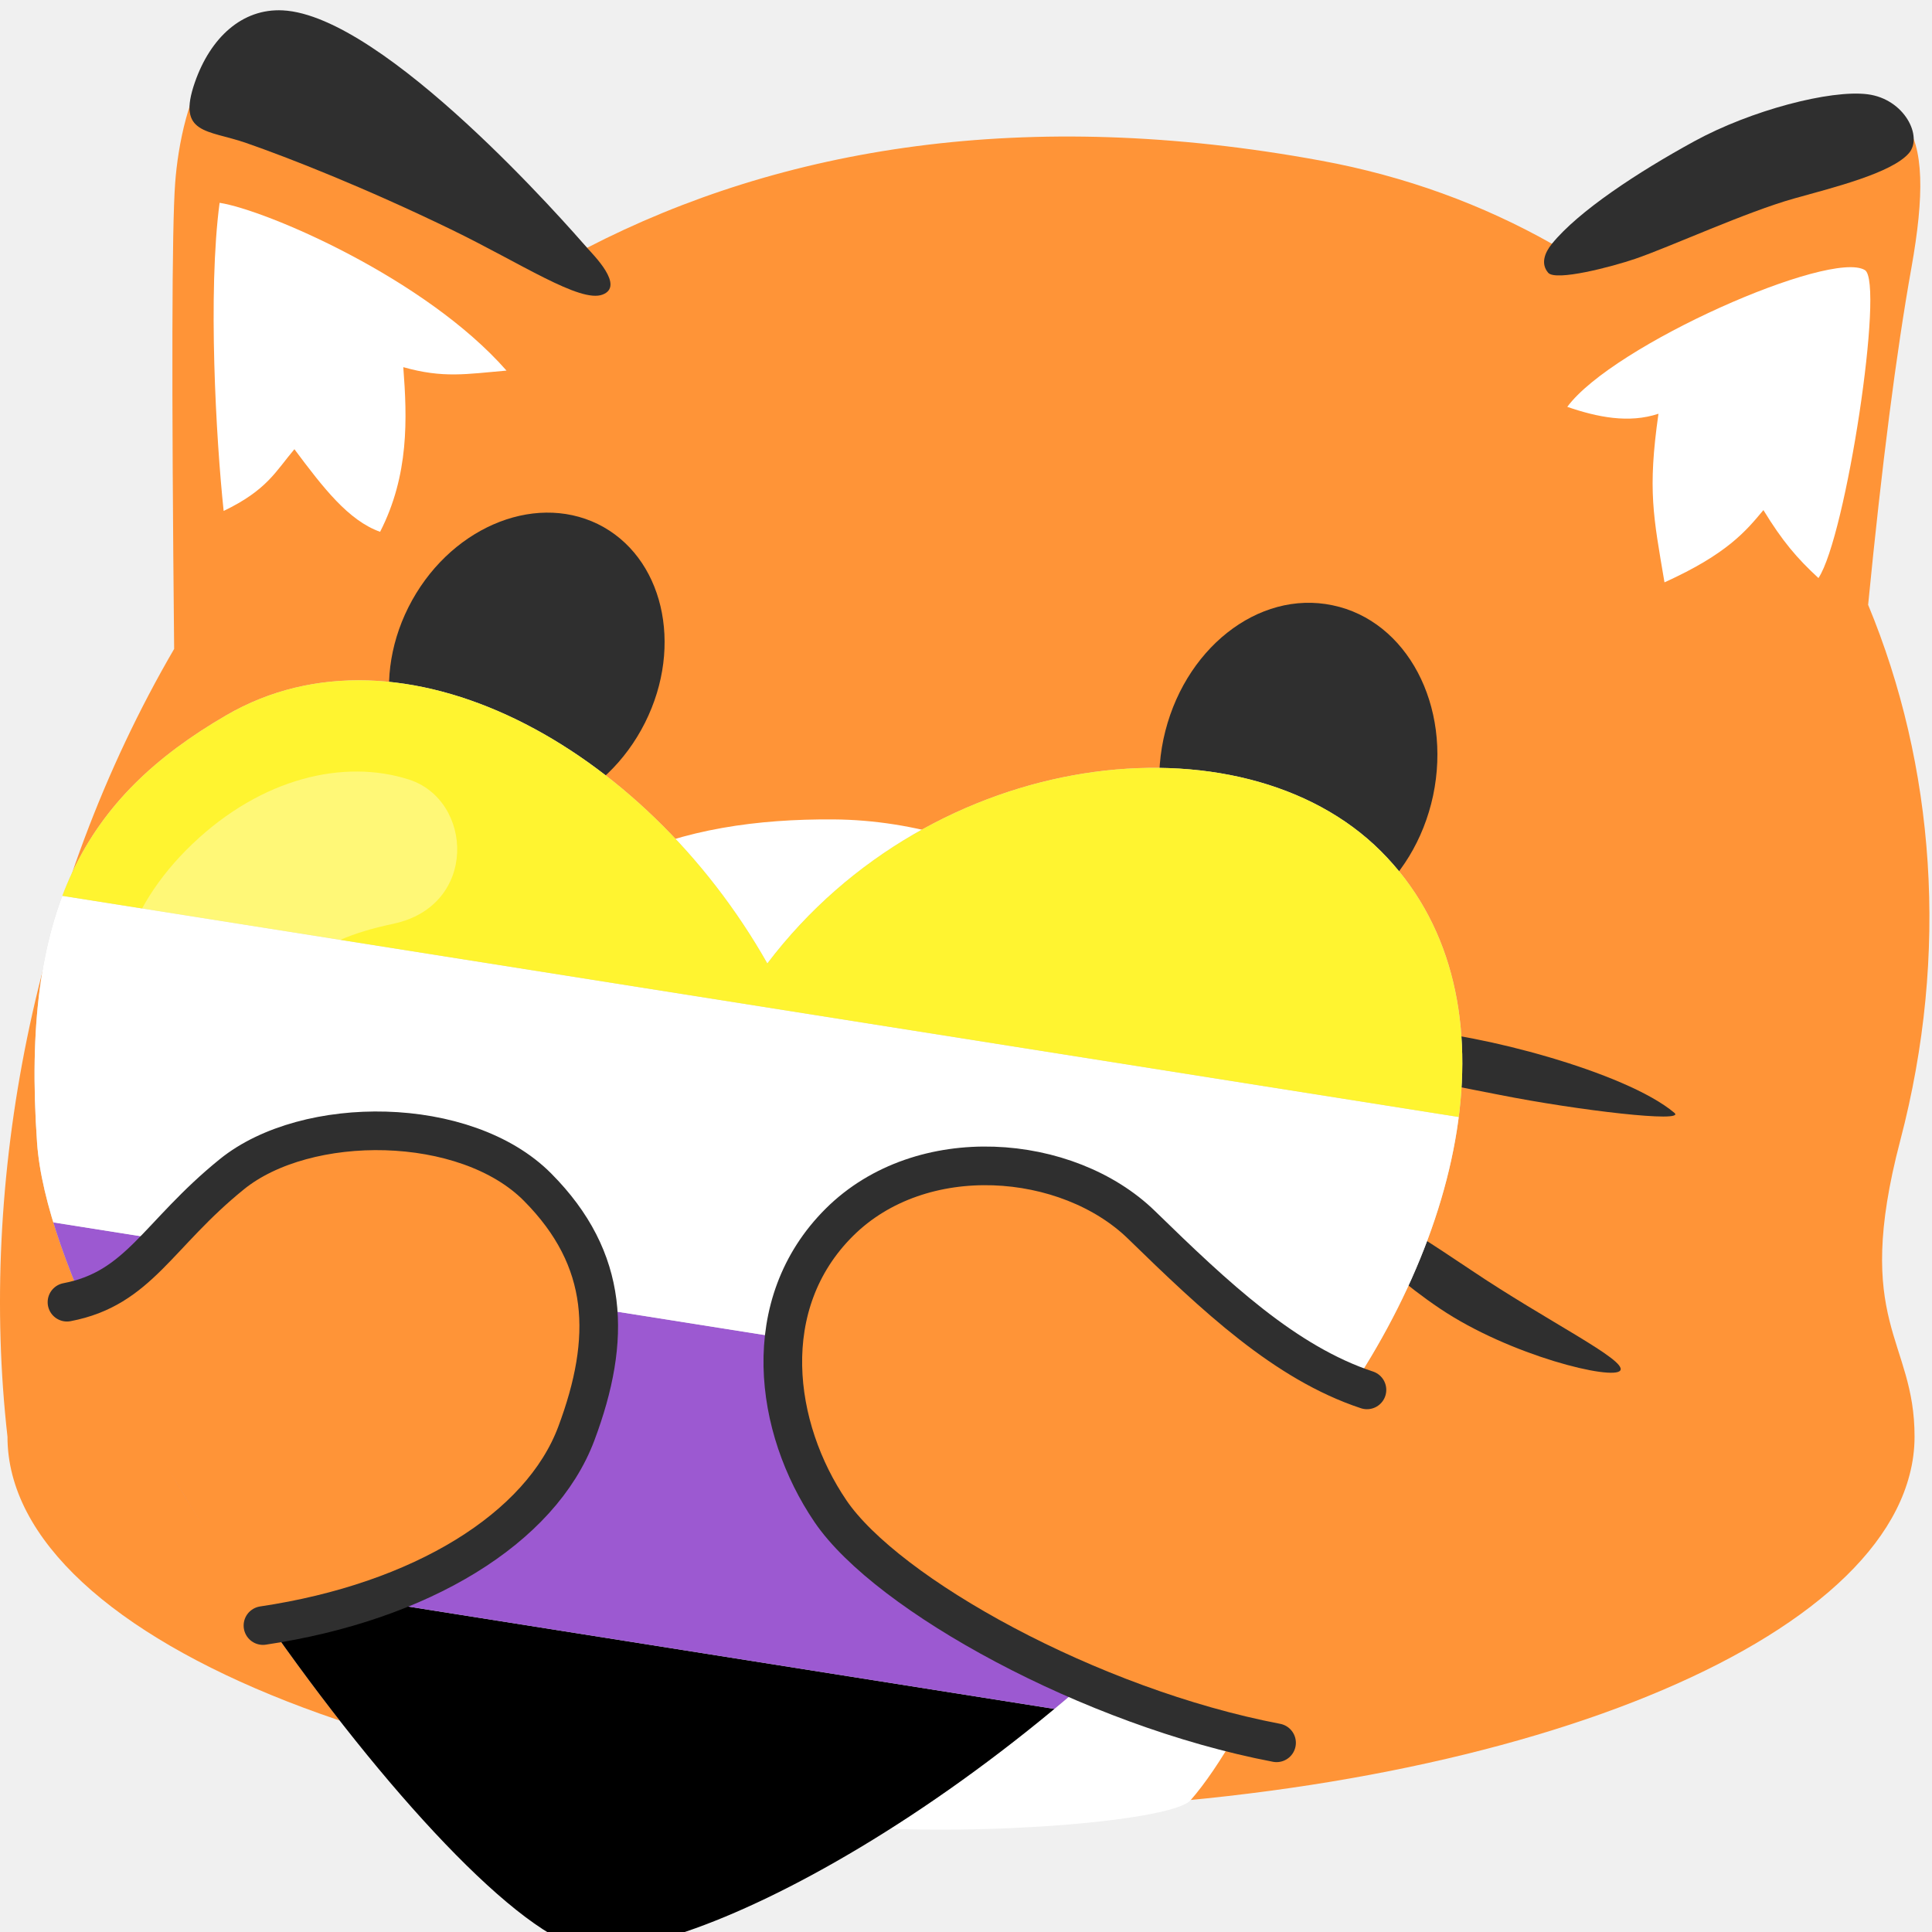
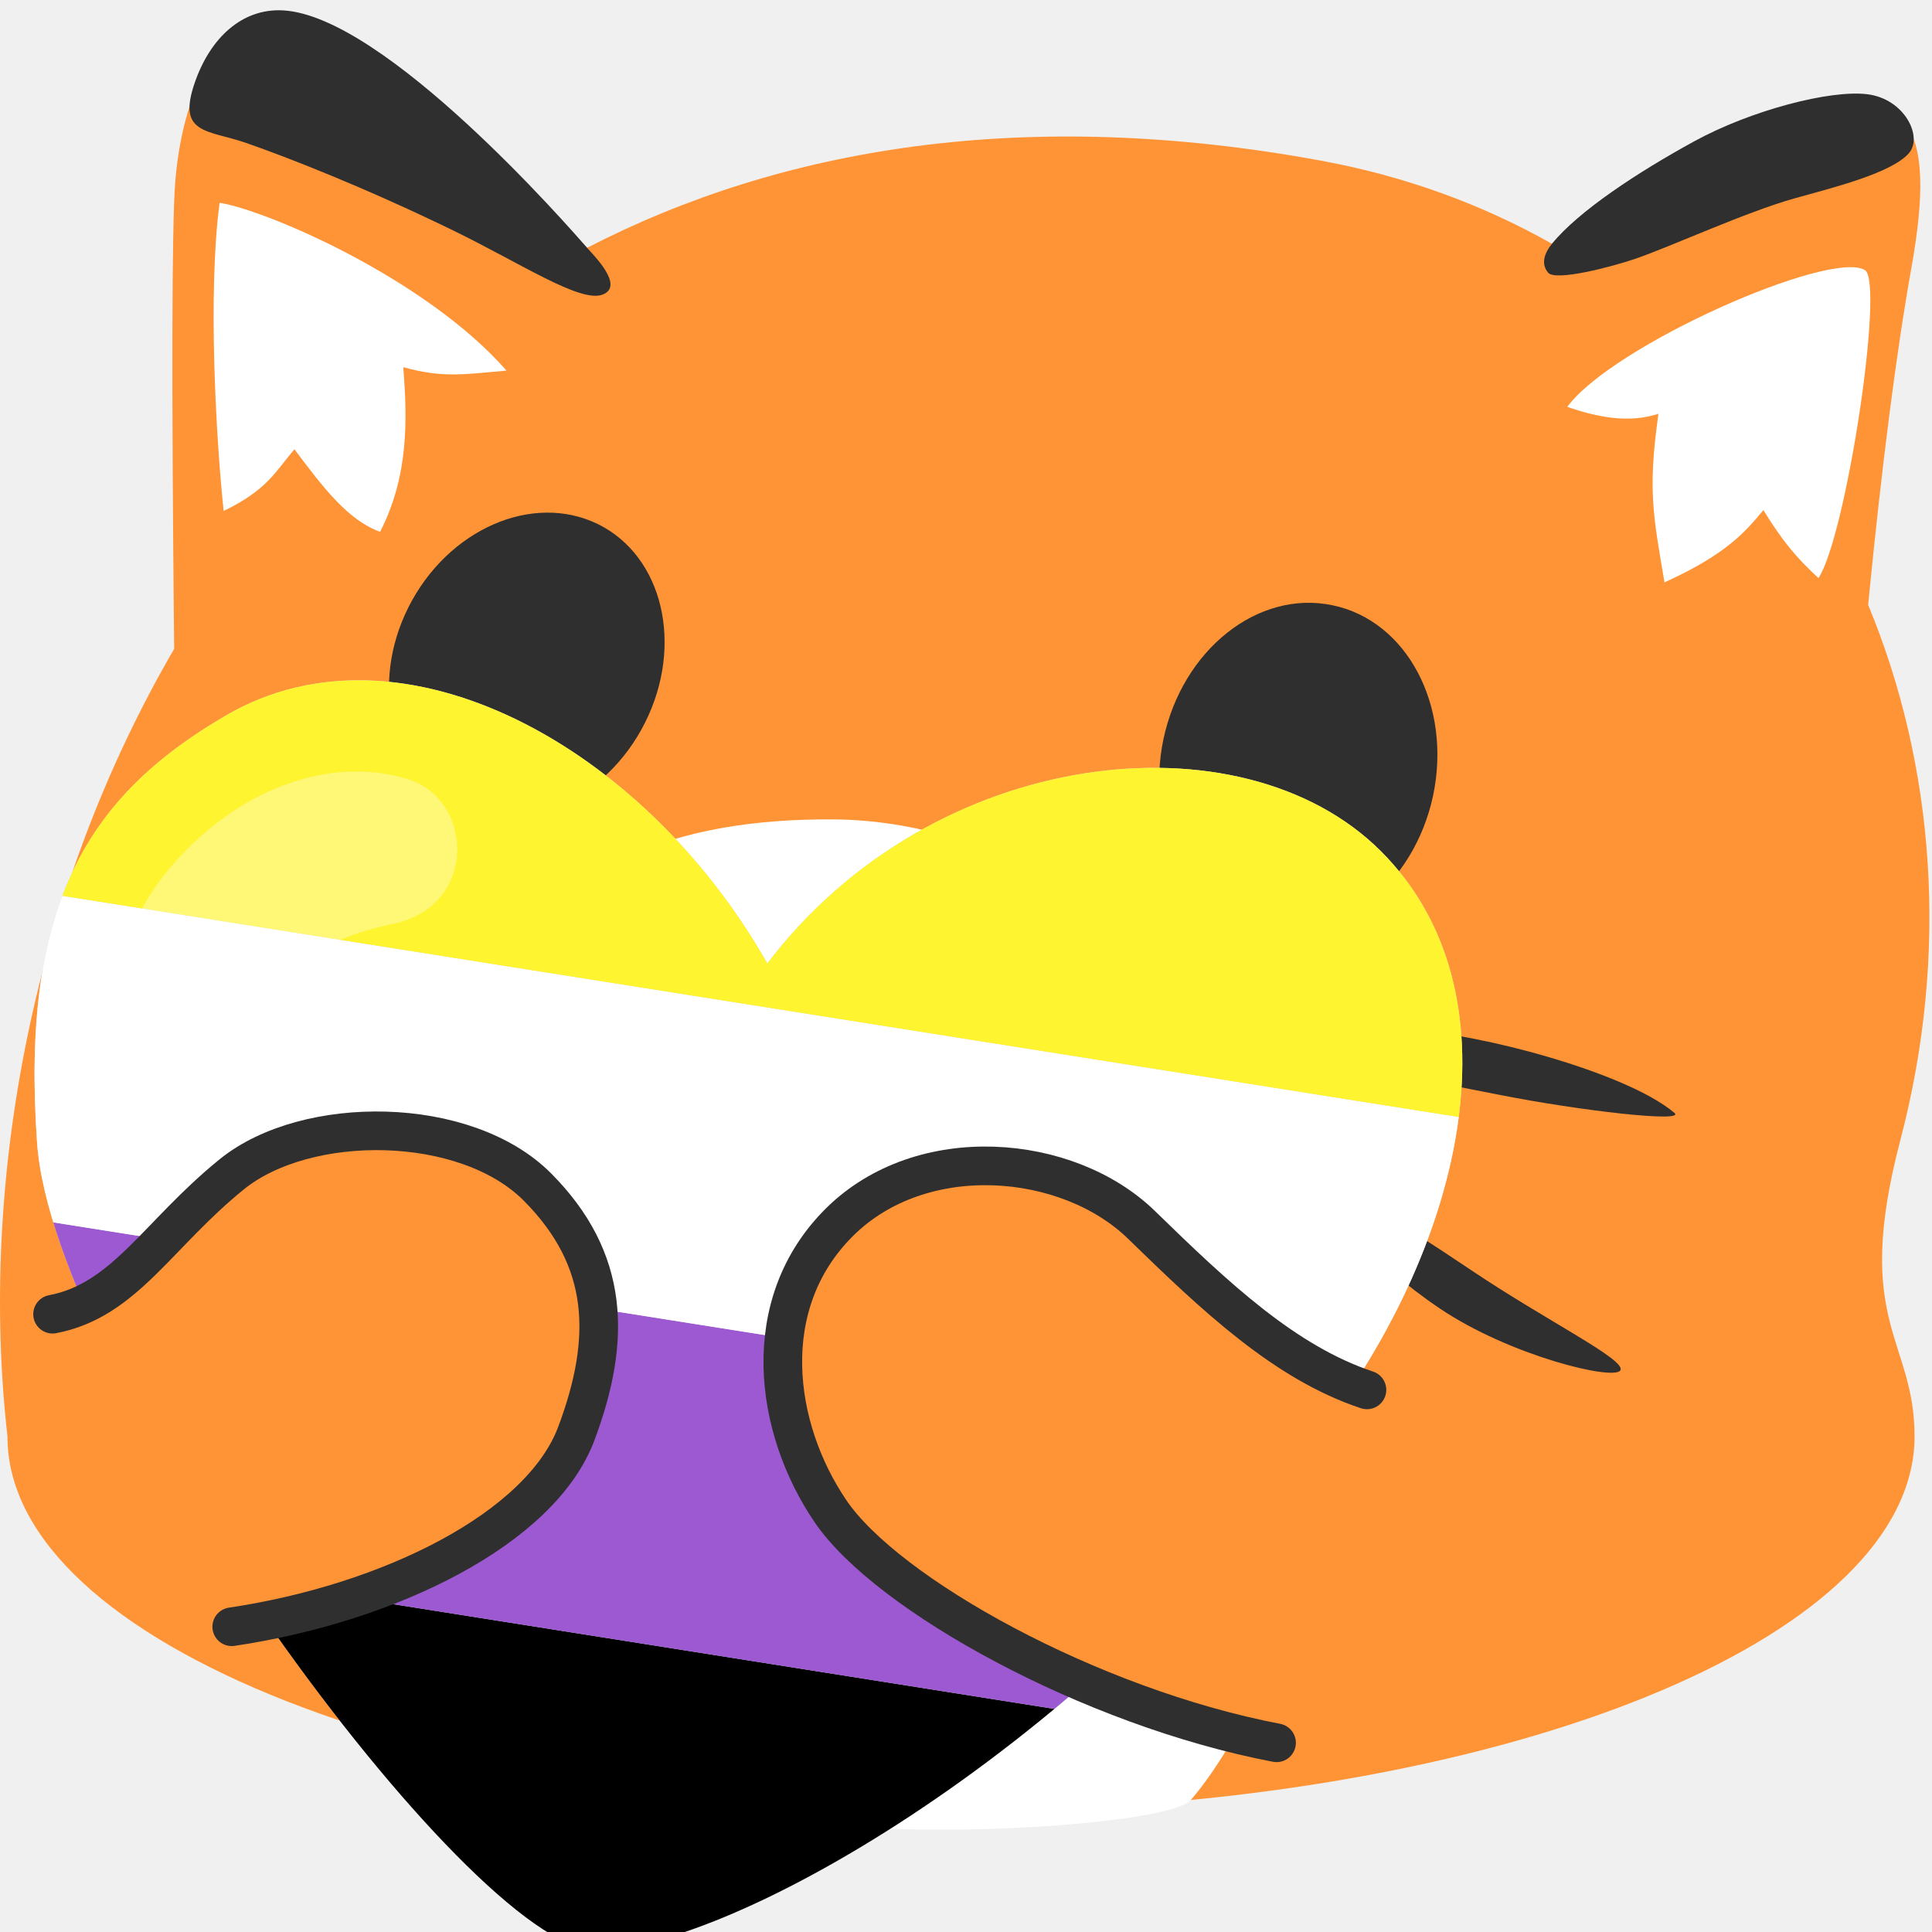
<svg xmlns="http://www.w3.org/2000/svg" width="128px" height="128px" viewBox="0 0 750 750" style="shape-rendering: geometricPrecision">
  <g id="foxcat-nonbinary-heart">
    <g id="foxcatblob" transform="translate(0,8.508816)" fill="none">
      <g id="Body">
        <path id="body" fill="#ff9437" d="M227.907,87.691 C303.535,48.64 398.331,32.785 512.805,53.856 C545.561,59.865 575.596,70.937 602.463,86.121 C630.355,64.247 659.534,48.037 690,37.491 C742,19.491 752,39.491 742,95.491 C736.144,128.284 730.546,171.877 725.204,226.273 C751.04,288.613 756.818,361.338 737.696,434.165 C718.989,505.308 743.284,511.074 743.226,549.205 C743.226,554.207 742.578,559.15 741.284,564.034 C722.342,637.236 564.748,694.491 373.093,694.491 C168.614,694.491 2.902,629.41 2.902,549.205 C-8.3,450.296 12.857,337.343 67.602,243.405 C66.574,140.127 66.707,79.822 68,62.491 C70.162,33.524 84,-23.509 137,10.491 C169.904,31.599 200.206,57.333 227.907,87.691 Z" />
        <path id="stomach-floof" fill="white" d="m 130.764,508.453 c 14.299,6.367 21.31,11.98 32.57,26.136 -13.297,-33.305 -14.393,-89.969 13.681,-144.854 32.913,-64.345 87.574,-80.551 146.506,-80.15 62.914,0.428 128.613,39.441 152.426,104.493 24.409,66.679 20.551,124.35 -0.489,142.28 21.226,-5.446 25.183,-7.569 38.938,-8.014 2.894,46.543 -29.825,116.329 -52.21,141.991 -6.785,7.779 -78.321,14.257 -134.308,10.153 -55.987,-4.103 -156.123,-20.307 -161.521,-30.73 -27.187,-52.497 -31.142,-104.123 -35.594,-161.305 z" />
        <path id="ear-floof-right" fill="white" d="m 86.821,189.842 c -2.952,-27.83 -6.196,-84.866 -1.572,-119.62 17.738,2.73 79.763,29.115 111.38,65.136 -15.75,1.353 -24.507,3.039 -40.071,-1.336 1.527,19.895 2.275,41.883 -9.003,63.919 -12.299,-4.394 -22.025,-17.019 -33.268,-32.068 -7.346,8.682 -10.584,15.833 -27.467,23.969 z" />
        <path id="ear-floof-left" fill="white" d="m 608.417,149.437 c 17.698,-24.043 102.243,-61.188 115.539,-53.095 7.68,4.675 -7.346,103.518 -18.032,119.546 -8.348,-7.68 -14.025,-14.359 -21.371,-26.38 -6.679,8.014 -14.025,17.03 -38.402,28.05 -4.341,-25.712 -6.578,-35.686 -2.337,-65.45 -11.539,3.824 -23.709,1.336 -35.396,-2.671 z" />
        <path id="ear-contour-right" fill="#2f2f2f" d="m 75.639,23.485 c -7.058,20.313 4.963,18.308 19.906,23.5 16.509,5.736 45.949,17.284 79.498,33.544 27.215,13.19 50.146,28.648 58.873,25.324 8.727,-3.324 -3.66,-15.471 -6.01,-18.162 C 220.881,79.646 149.297,-2.467 109.773,-4.484 94.005,-5.288 81.681,6.097 75.639,23.485 Z" />
        <path id="ear-contour-left" fill="#2f2f2f" d="m 600.991,97.362 c 2.929,3.431 24.868,-2.333 33.884,-5.427 13.65,-4.683 43.157,-18.233 61.621,-23.394 15.205,-4.25 37.864,-9.849 44.556,-17.605 5.516,-6.394 -1.717,-21.053 -16.119,-22.859 -14.402,-1.805 -45.166,6.196 -67.21,18.255 -22.043,12.059 -44.972,27.148 -55.26,39.789 -2.905,3.569 -4.401,7.81 -1.472,11.241 z" />
      </g>
      <g id="eyes" transform="translate(33,190.4912)">
        <path id="left-eye" d="m 523.331,109.834 c -7.4,34.708 -36.728,57.983 -65.513,51.959 -28.989,-6.093 -46.436,-39.157 -39.172,-73.865 7.4,-34.776 36.728,-58.051 65.649,-51.959 28.853,5.956 46.368,38.952 39.036,73.865 z" style="fill:#2f2f2f" />
        <path id="right-eye" d="M 125.552,36.727 C 140.801,6.428 173.708,-7.921 199.056,4.426 224.338,16.839 232.565,51.342 217.382,81.574 202.2,111.806 169.36,126.222 144.012,113.809 118.73,101.395 110.437,66.825 125.552,36.727 Z" style="fill:#2f2f2f" />
      </g>
      <g id="whiskers" transform="translate(33,190.4912)">
        <g transform="translate(0.391648,152.6595)" style="fill:#2f2f2f">
          <path id="Right-bottom-wisker" d="m 483.608,112.341 c 2.536,-3.92 24.188,8.94 54,29 29.812,20.06 60.606,34.972 58,39 -2.606,4.028 -42.805,-5.701 -70,-24 -27.195,-18.299 -44.536,-40.08 -42,-44 z" />
          <path id="Right-top-wisker" d="m 491.608,57.341 c -2,-6 -2,-10 23,-9 25,1 83,16 102,32 4.699,3.957 -37.129,-0.875 -68,-7 -30.871,-6.125 -55,-10 -57,-16 z" />
          <path id="Left-bottom-wisker" d="m 117.608,60.341 c -19,21 -52,36 -84,53 -32,17 -49.439,8.263 -14,-13 35.439,-21.263 84,-43 98,-40 z" />
          <path id="Left-top-wisker" d="M 122.608,0.341 C 69.608,-1.659 15.608,5.341 6.608,16.341 c 0,3.438 103,3 116,0 13,-3 8.636,-15.674 0,-16 z" />
        </g>
      </g>
      <g id="mouth" transform="translate(33,190.4912)">
        <path d="m 196,176 c 13.333,47.333 23,71.333 29,72 6,0.667 26.667,-18 62,-56 27.333,46 43.667,71.333 49,76 5.333,4.667 28,-15.667 68,-61" style="stroke:#2f2f2f;stroke-width:30;stroke-linecap:round;stroke-linejoin:round" />
      </g>
      <g>
        <g transform="translate(13 255)">
          <defs>
            <path d="M523.079 66.934c54.087 54.088 33.802 149.947-23.638 225.507C403 420 266 495 217.379 493.369c-48.621-1.631-209.603-222.173-215.99-313.27C-5 89 20 46 74.858 14.147 142.991-25.411 237 26 284.876 110.508 349 26 468.99 12.847 523.079 66.934z" id="a" />
          </defs>
          <mask id="b" fill="#fff">
            <use href="#a" />
          </mask>
          <use fill="#D8D8D8" href="#a" />
          <g mask="url(#b)">
            <path fill="#000" d="M-182.118 308.275l827.683 131.092-19.672 124.202-827.682-131.092z" />
            <path fill="#9C59D1" d="M-162.446 184.073l827.683 131.092-19.672 124.202-827.683-131.092z" />
            <path fill="#FFF" d="M-142.774 59.871l827.682 131.092-19.671 124.202-827.683-131.092z" />
            <path fill="#FFF430" d="M-123.103-64.33L704.58 66.761l-19.672 124.201-827.682-131.092z" />
          </g>
        </g>
        <path d="M74.715 319.095c-27.016 25.776-34 56-25 79s44 23 52-3 18-38 51-45 31-48 6-56-56.985-.776-84 25z" fill-opacity=".34" fill="#FFF" />
      </g>
      <g>
-         <path id="right-arm" fill="#ff9437" stroke="#2f2f2f" stroke-width="15" stroke-linecap="round" stroke-linejoin="round" d="m 26,497 c 28,-5.333 35.081,-26.258 64,-49.667 28.919,-23.409 90.773,-23.093 118.676,5.004 27.903,28.098 28.852,58.816 15.051,95.66 -13.801,36.844 -60.285,65.408 -121.648,74.534" />
+         <path id="right-arm" fill="#ff9437" stroke="#2f2f2f" stroke-width="15" stroke-linecap="round" stroke-linejoin="round" d="m 20.407,501.661 c 28,-5.333 40.674,-30.919 69.593,-54.329 28.919,-23.409 90.773,-23.093 118.676,5.004 27.903,28.098 28.852,58.816 15.051,95.66 -13.801,36.844 -72.404,65.874 -133.767,75" />
        <path id="left-arm" fill="#ff9437" stroke="#2f2f2f" stroke-width="15" stroke-linecap="round" stroke-linejoin="round" d="m 530.651,531.043 c -31.778,-10.528 -58.849,-36.117 -87.498,-64.032 -28.649,-27.915 -85.442,-32.761 -117.343,-0.997 -31.901,31.764 -25.384,79.793 -3.422,112.119 21.962,32.326 100.915,76.118 173.169,89.911" />
      </g>
    </g>
  </g>
</svg>
